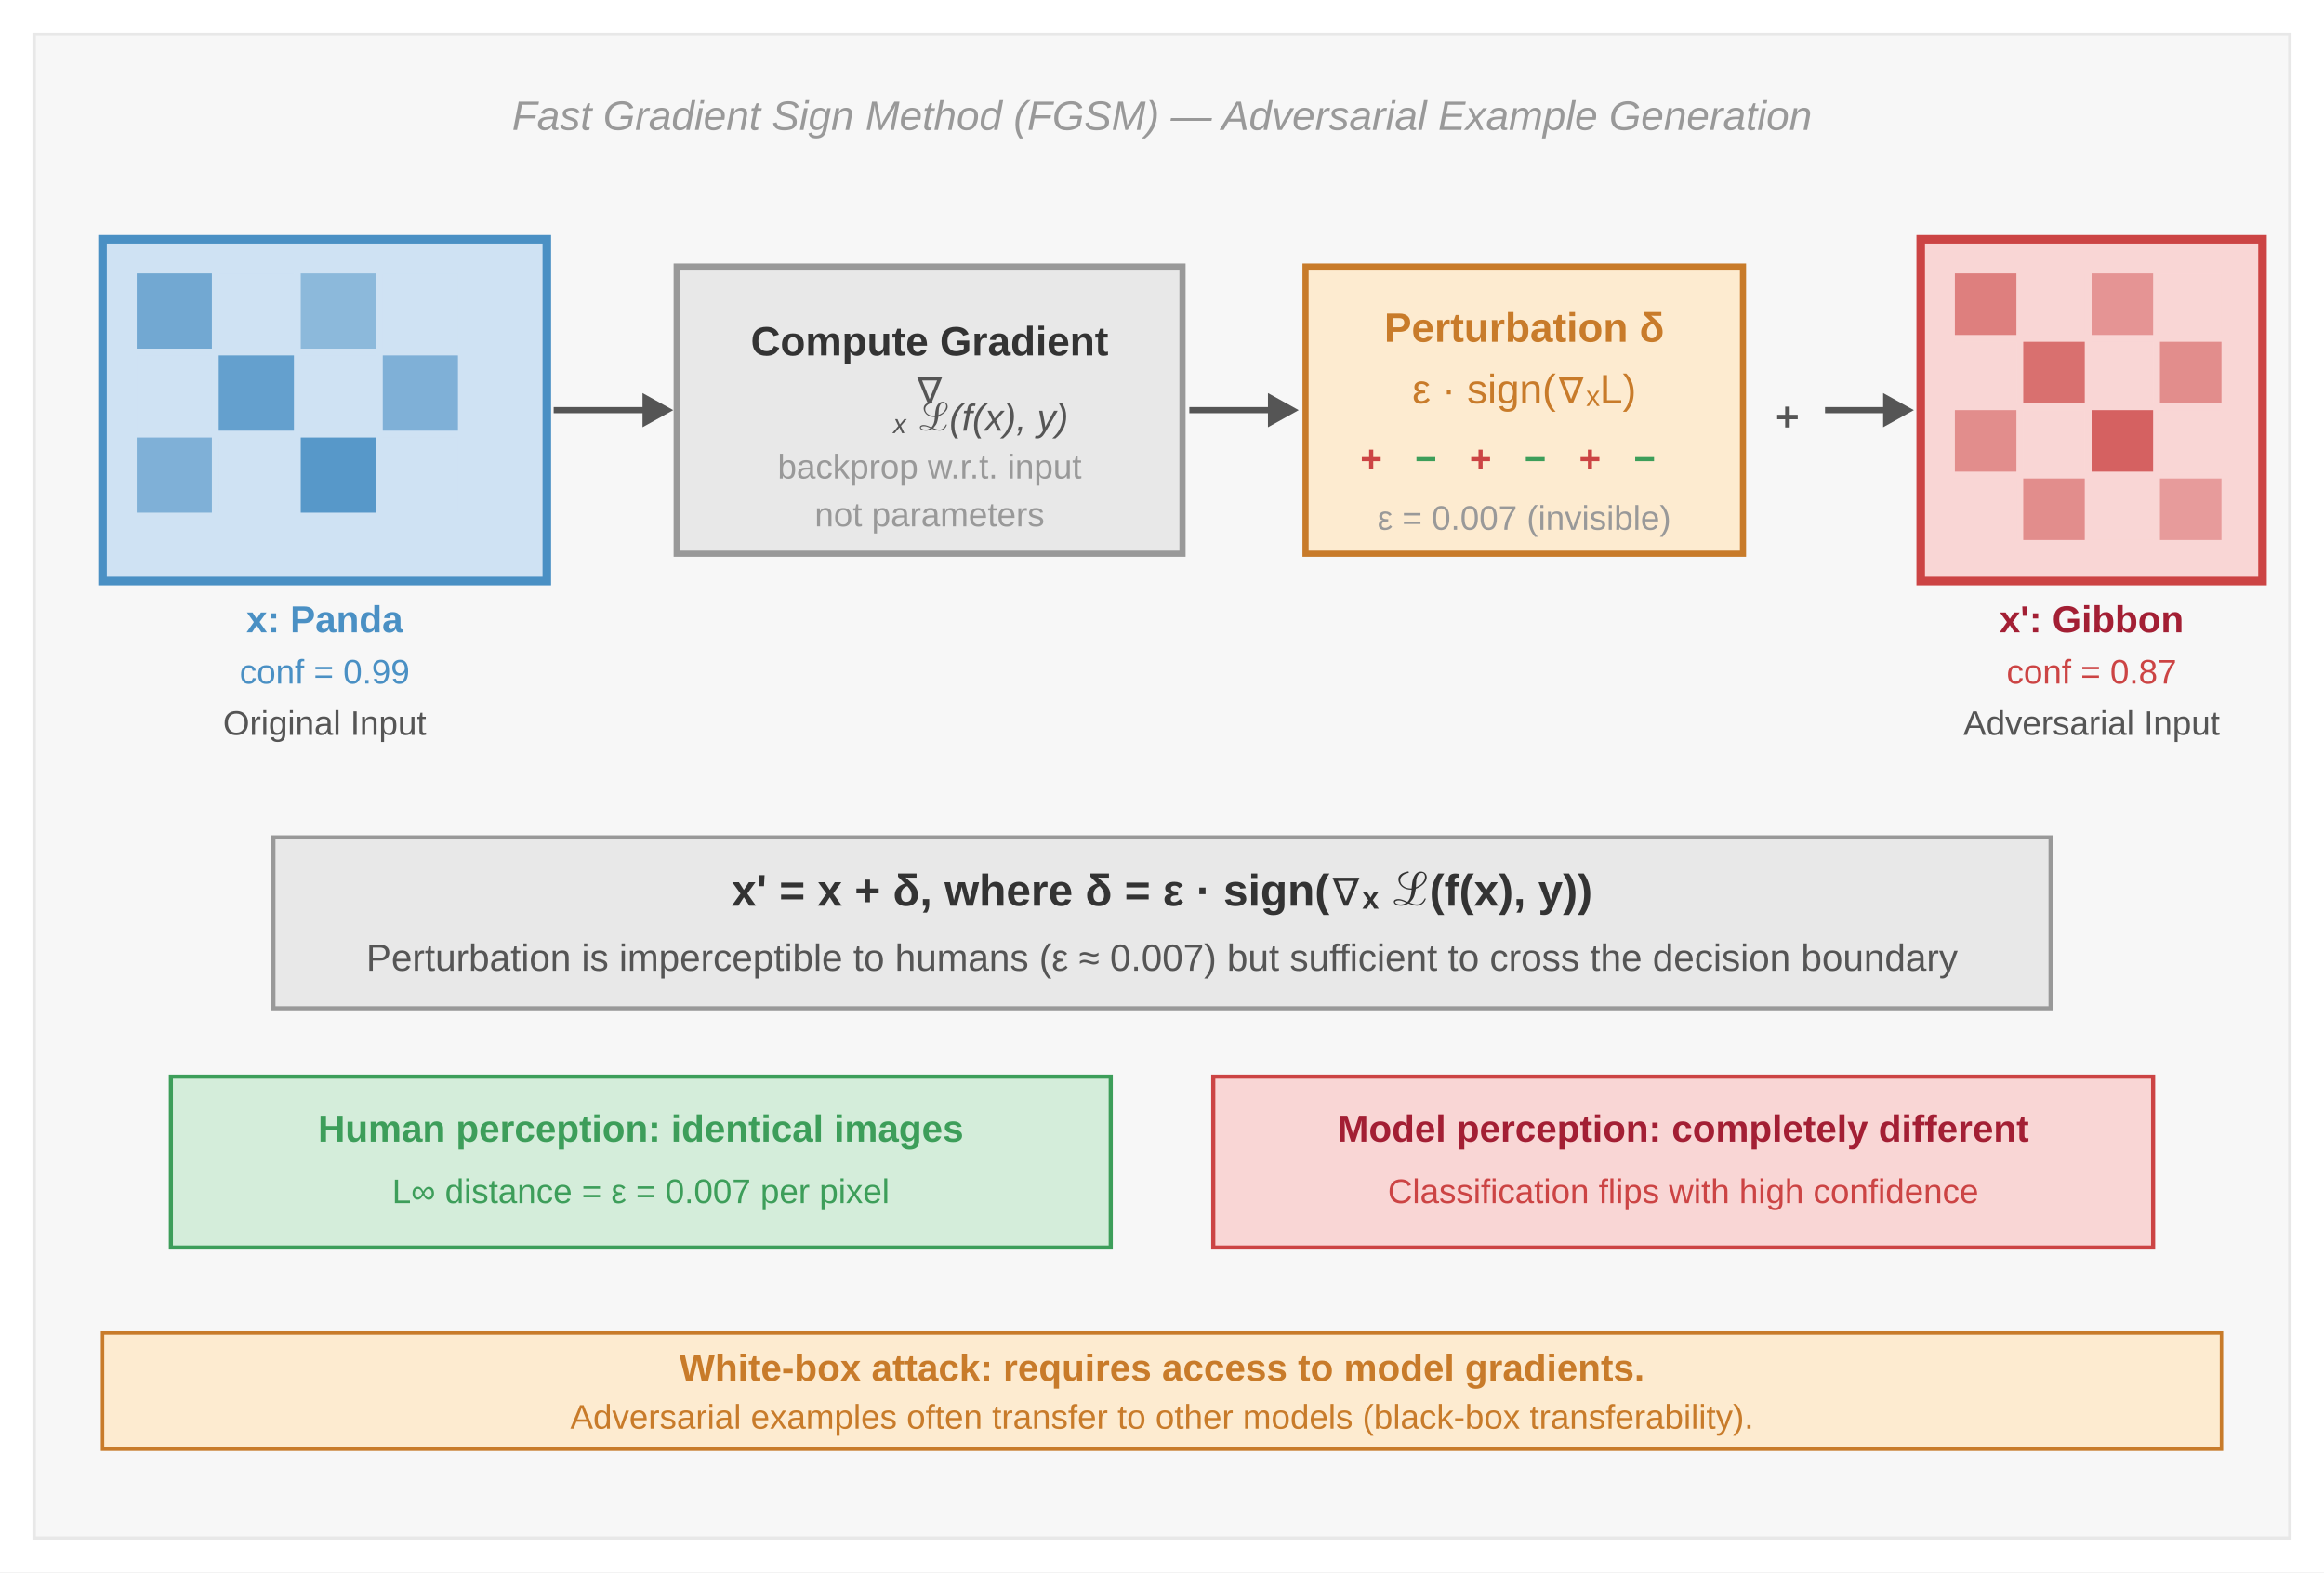
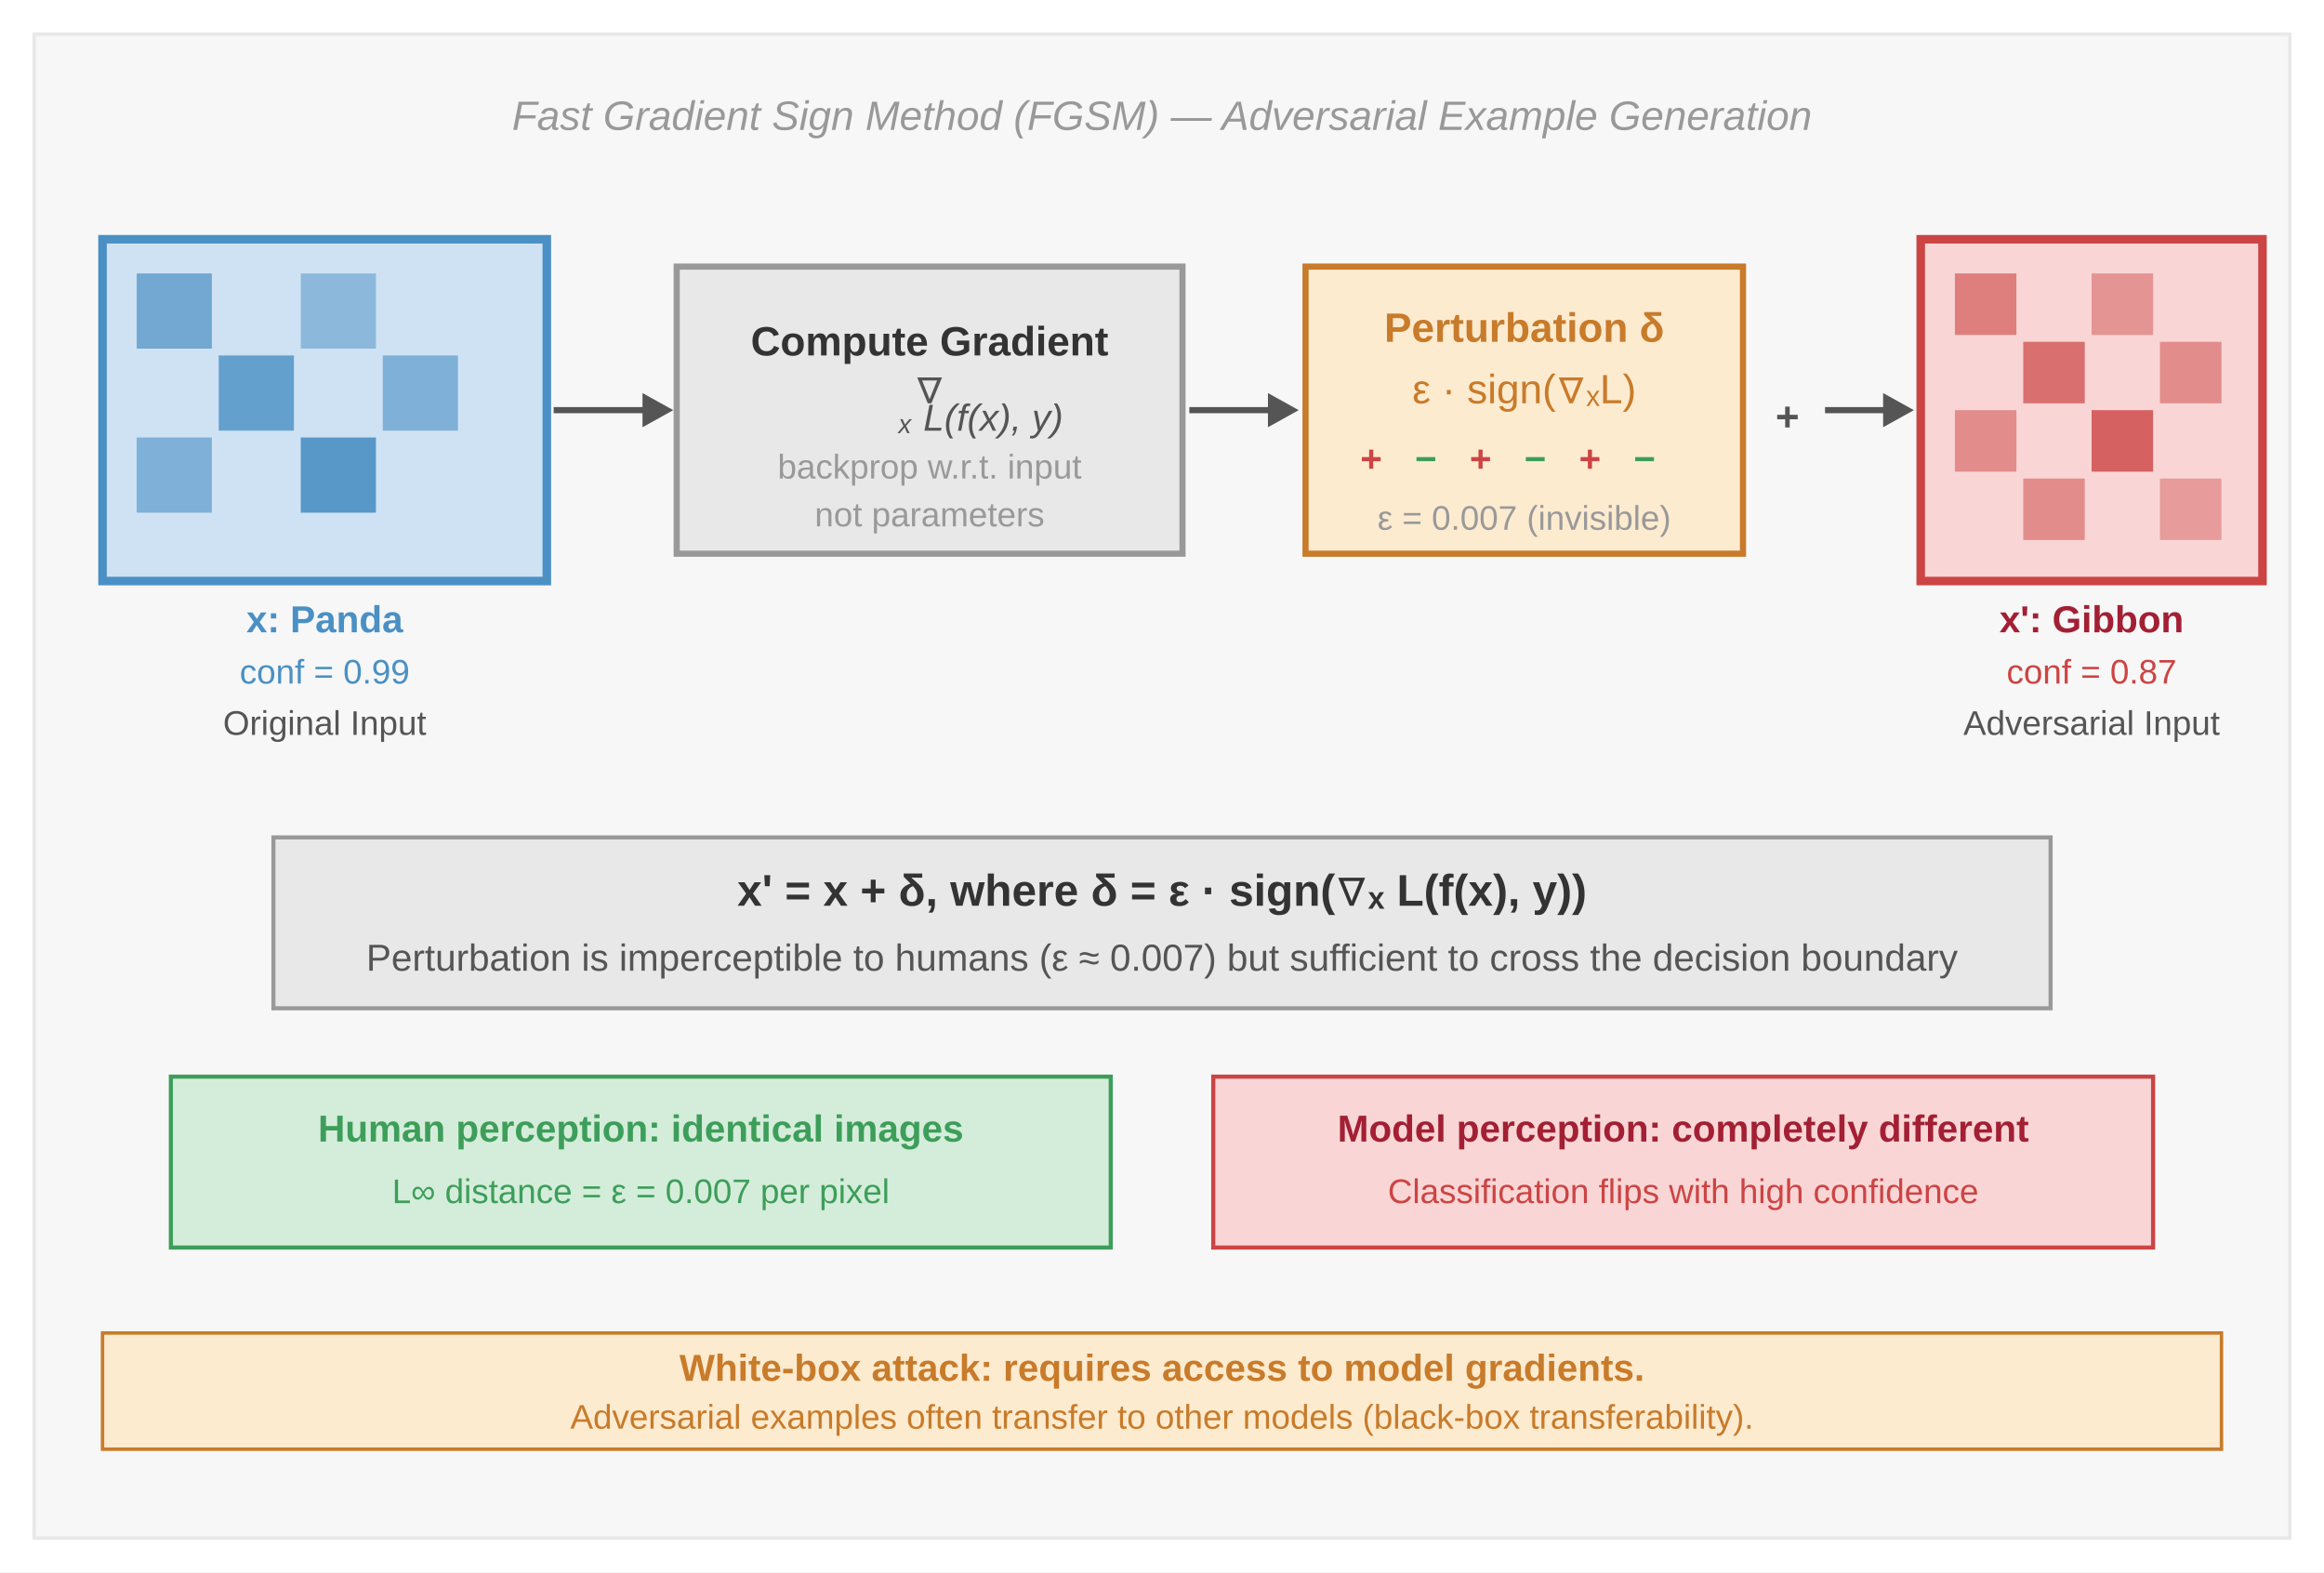
<svg xmlns="http://www.w3.org/2000/svg" font-family="Arial, Helvetica, sans-serif" viewBox="0 0 680 460">
  <rect width="680" height="460" fill="#fff" />
  <defs>
    <marker id="arrow" markerWidth="8" markerHeight="6" refX="7" refY="3" orient="auto">
      <path d="M0,0 L8,3 L0,6 Z" fill="#555" />
    </marker>
    <marker id="arrow-red" markerWidth="8" markerHeight="6" refX="7" refY="3" orient="auto">
      <path d="M0,0 L8,3 L0,6 Z" fill="#a31f34" />
    </marker>
    <marker id="arrow-green" markerWidth="8" markerHeight="6" refX="7" refY="3" orient="auto">
      <path d="M0,0 L8,3 L0,6 Z" fill="#3d9e5a" />
    </marker>
  </defs>
  <rect x="10" y="10" width="660" height="440" fill="#f7f7f7" stroke="#e8e8e8" stroke-width="1" />
  <text x="340" y="38" text-anchor="middle" font-size="12" fill="#999" font-style="italic">Fast Gradient Sign Method (FGSM) — Adversarial Example Generation</text>
  <rect x="30" y="70" width="130" height="100" fill="#cfe2f3" stroke="#4a90c4" stroke-width="2.5" />
  <rect x="40" y="80" width="22" height="22" fill="#4a90c4" opacity="0.7" />
  <rect x="64" y="80" width="22" height="22" fill="#cfe2f3" opacity="0.9" />
  <rect x="88" y="80" width="22" height="22" fill="#4a90c4" opacity="0.5" />
  <rect x="112" y="80" width="22" height="22" fill="#cfe2f3" opacity="0.8" />
  <rect x="40" y="104" width="22" height="22" fill="#cfe2f3" opacity="0.6" />
  <rect x="64" y="104" width="22" height="22" fill="#4a90c4" opacity="0.8" />
  <rect x="88" y="104" width="22" height="22" fill="#cfe2f3" opacity="0.7" />
  <rect x="112" y="104" width="22" height="22" fill="#4a90c4" opacity="0.6" />
  <rect x="40" y="128" width="22" height="22" fill="#4a90c4" opacity="0.6" />
  <rect x="64" y="128" width="22" height="22" fill="#cfe2f3" opacity="0.5" />
  <rect x="88" y="128" width="22" height="22" fill="#4a90c4" opacity="0.9" />
  <rect x="112" y="128" width="22" height="22" fill="#cfe2f3" opacity="0.7" />
  <text x="95" y="185" text-anchor="middle" font-size="11" font-weight="bold" fill="#4a90c4">x: Panda</text>
  <text x="95" y="200" text-anchor="middle" font-size="10" fill="#4a90c4">conf = 0.99</text>
  <text x="95" y="215" text-anchor="middle" font-size="10" fill="#555">Original Input</text>
  <line x1="162" y1="120" x2="195" y2="120" stroke="#555" stroke-width="1.8" />
  <polygon points="197,120 188,115 188,125" fill="#555" />
  <rect x="198" y="78" width="148" height="84" fill="#e8e8e8" stroke="#999" stroke-width="1.8" />
  <text x="272" y="104" text-anchor="middle" font-size="12" font-weight="bold" fill="#333">Compute Gradient</text>
  <text x="272" y="118" text-anchor="middle" font-size="12" fill="#555" font-style="italic">∇</text>
-   <text x="287" y="126" text-anchor="middle" font-size="11" fill="#555" font-style="italic">ₓ ℒ(f(x), y)</text>
+   <text x="287" y="126" text-anchor="middle" font-size="11" fill="#555" font-style="italic">ₓ L(f(x), y)</text>
  <text x="272" y="140" text-anchor="middle" font-size="10" fill="#999">backprop w.r.t. input</text>
  <text x="272" y="154" text-anchor="middle" font-size="10" fill="#999">not parameters</text>
  <line x1="348" y1="120" x2="378" y2="120" stroke="#555" stroke-width="1.8" />
  <polygon points="380,120 371,115 371,125" fill="#555" />
  <rect x="382" y="78" width="128" height="84" fill="#fdebd0" stroke="#c87b2a" stroke-width="1.8" />
  <text x="446" y="100" text-anchor="middle" font-size="12" font-weight="bold" fill="#c87b2a">Perturbation δ</text>
  <text x="446" y="118" text-anchor="middle" font-size="12" fill="#c87b2a">ε · sign(∇ₓL)</text>
  <text x="398" y="138" font-size="11" fill="#c44" font-weight="bold">+</text>
  <text x="414" y="138" font-size="11" fill="#3d9e5a" font-weight="bold">−</text>
  <text x="430" y="138" font-size="11" fill="#c44" font-weight="bold">+</text>
  <text x="446" y="138" font-size="11" fill="#3d9e5a" font-weight="bold">−</text>
  <text x="462" y="138" font-size="11" fill="#c44" font-weight="bold">+</text>
  <text x="478" y="138" font-size="11" fill="#3d9e5a" font-weight="bold">−</text>
  <text x="446" y="155" text-anchor="middle" font-size="10" fill="#999">ε = 0.007 (invisible)</text>
  <text x="523" y="126" text-anchor="middle" font-size="12" font-weight="bold" fill="#555">+</text>
  <line x1="534" y1="120" x2="558" y2="120" stroke="#555" stroke-width="1.8" />
  <polygon points="560,120 551,115 551,125" fill="#555" />
  <rect x="562" y="70" width="100" height="100" fill="#f9d6d5" stroke="#c44" stroke-width="2.5" />
  <rect x="572" y="80" width="18" height="18" fill="#c44" opacity="0.6" />
  <rect x="592" y="80" width="18" height="18" fill="#f9d6d5" opacity="0.9" />
  <rect x="612" y="80" width="18" height="18" fill="#c44" opacity="0.45" />
  <rect x="632" y="80" width="18" height="18" fill="#f9d6d5" opacity="0.75" />
  <rect x="572" y="100" width="18" height="18" fill="#f9d6d5" opacity="0.55" />
  <rect x="592" y="100" width="18" height="18" fill="#c44" opacity="0.7" />
  <rect x="612" y="100" width="18" height="18" fill="#f9d6d5" opacity="0.65" />
  <rect x="632" y="100" width="18" height="18" fill="#c44" opacity="0.5" />
  <rect x="572" y="120" width="18" height="18" fill="#c44" opacity="0.5" />
  <rect x="592" y="120" width="18" height="18" fill="#f9d6d5" opacity="0.4" />
  <rect x="612" y="120" width="18" height="18" fill="#c44" opacity="0.8" />
  <rect x="632" y="120" width="18" height="18" fill="#f9d6d5" opacity="0.6" />
  <rect x="572" y="140" width="18" height="18" fill="#f9d6d5" opacity="0.7" />
  <rect x="592" y="140" width="18" height="18" fill="#c44" opacity="0.5" />
  <rect x="612" y="140" width="18" height="18" fill="#f9d6d5" opacity="0.6" />
  <rect x="632" y="140" width="18" height="18" fill="#c44" opacity="0.4" />
  <text x="612" y="185" text-anchor="middle" font-size="11" font-weight="bold" fill="#a31f34">x': Gibbon</text>
  <text x="612" y="200" text-anchor="middle" font-size="10" fill="#c44">conf = 0.87</text>
  <text x="612" y="215" text-anchor="middle" font-size="10" fill="#555">Adversarial Input</text>
  <rect x="80" y="245" width="520" height="50" fill="#e8e8e8" stroke="#999" stroke-width="1.2" />
-   <text x="340" y="265" text-anchor="middle" font-size="13" font-weight="bold" fill="#333">x' = x + δ,   where   δ = ε · sign(∇ₓ ℒ(f(x), y))</text>
+   <text x="340" y="265" text-anchor="middle" font-size="13" font-weight="bold" fill="#333">x' = x + δ,   where   δ = ε · sign(∇ₓ L(f(x), y))</text>
  <text x="340" y="284" text-anchor="middle" font-size="11" fill="#555">Perturbation is imperceptible to humans (ε ≈ 0.007) but sufficient to cross the decision boundary</text>
  <rect x="50" y="315" width="275" height="50" fill="#d4edda" stroke="#3d9e5a" stroke-width="1.2" />
  <text x="187.5" y="334" text-anchor="middle" font-size="11" font-weight="bold" fill="#3d9e5a">Human perception: identical images</text>
  <text x="187.5" y="352" text-anchor="middle" font-size="10" fill="#3d9e5a">L∞ distance = ε = 0.007 per pixel</text>
  <rect x="355" y="315" width="275" height="50" fill="#f9d6d5" stroke="#c44" stroke-width="1.2" />
  <text x="492.5" y="334" text-anchor="middle" font-size="11" font-weight="bold" fill="#a31f34">Model perception: completely different</text>
  <text x="492.5" y="352" text-anchor="middle" font-size="10" fill="#c44">Classification flips with high confidence</text>
  <rect x="30" y="390" width="620" height="34" fill="#fdebd0" stroke="#c87b2a" stroke-width="1" />
  <text x="340" y="404" text-anchor="middle" font-size="11" font-weight="bold" fill="#c87b2a">White-box attack: requires access to model gradients.</text>
  <text x="340" y="418" text-anchor="middle" font-size="10" fill="#c87b2a">Adversarial examples often transfer to other models (black-box transferability).</text>
</svg>
